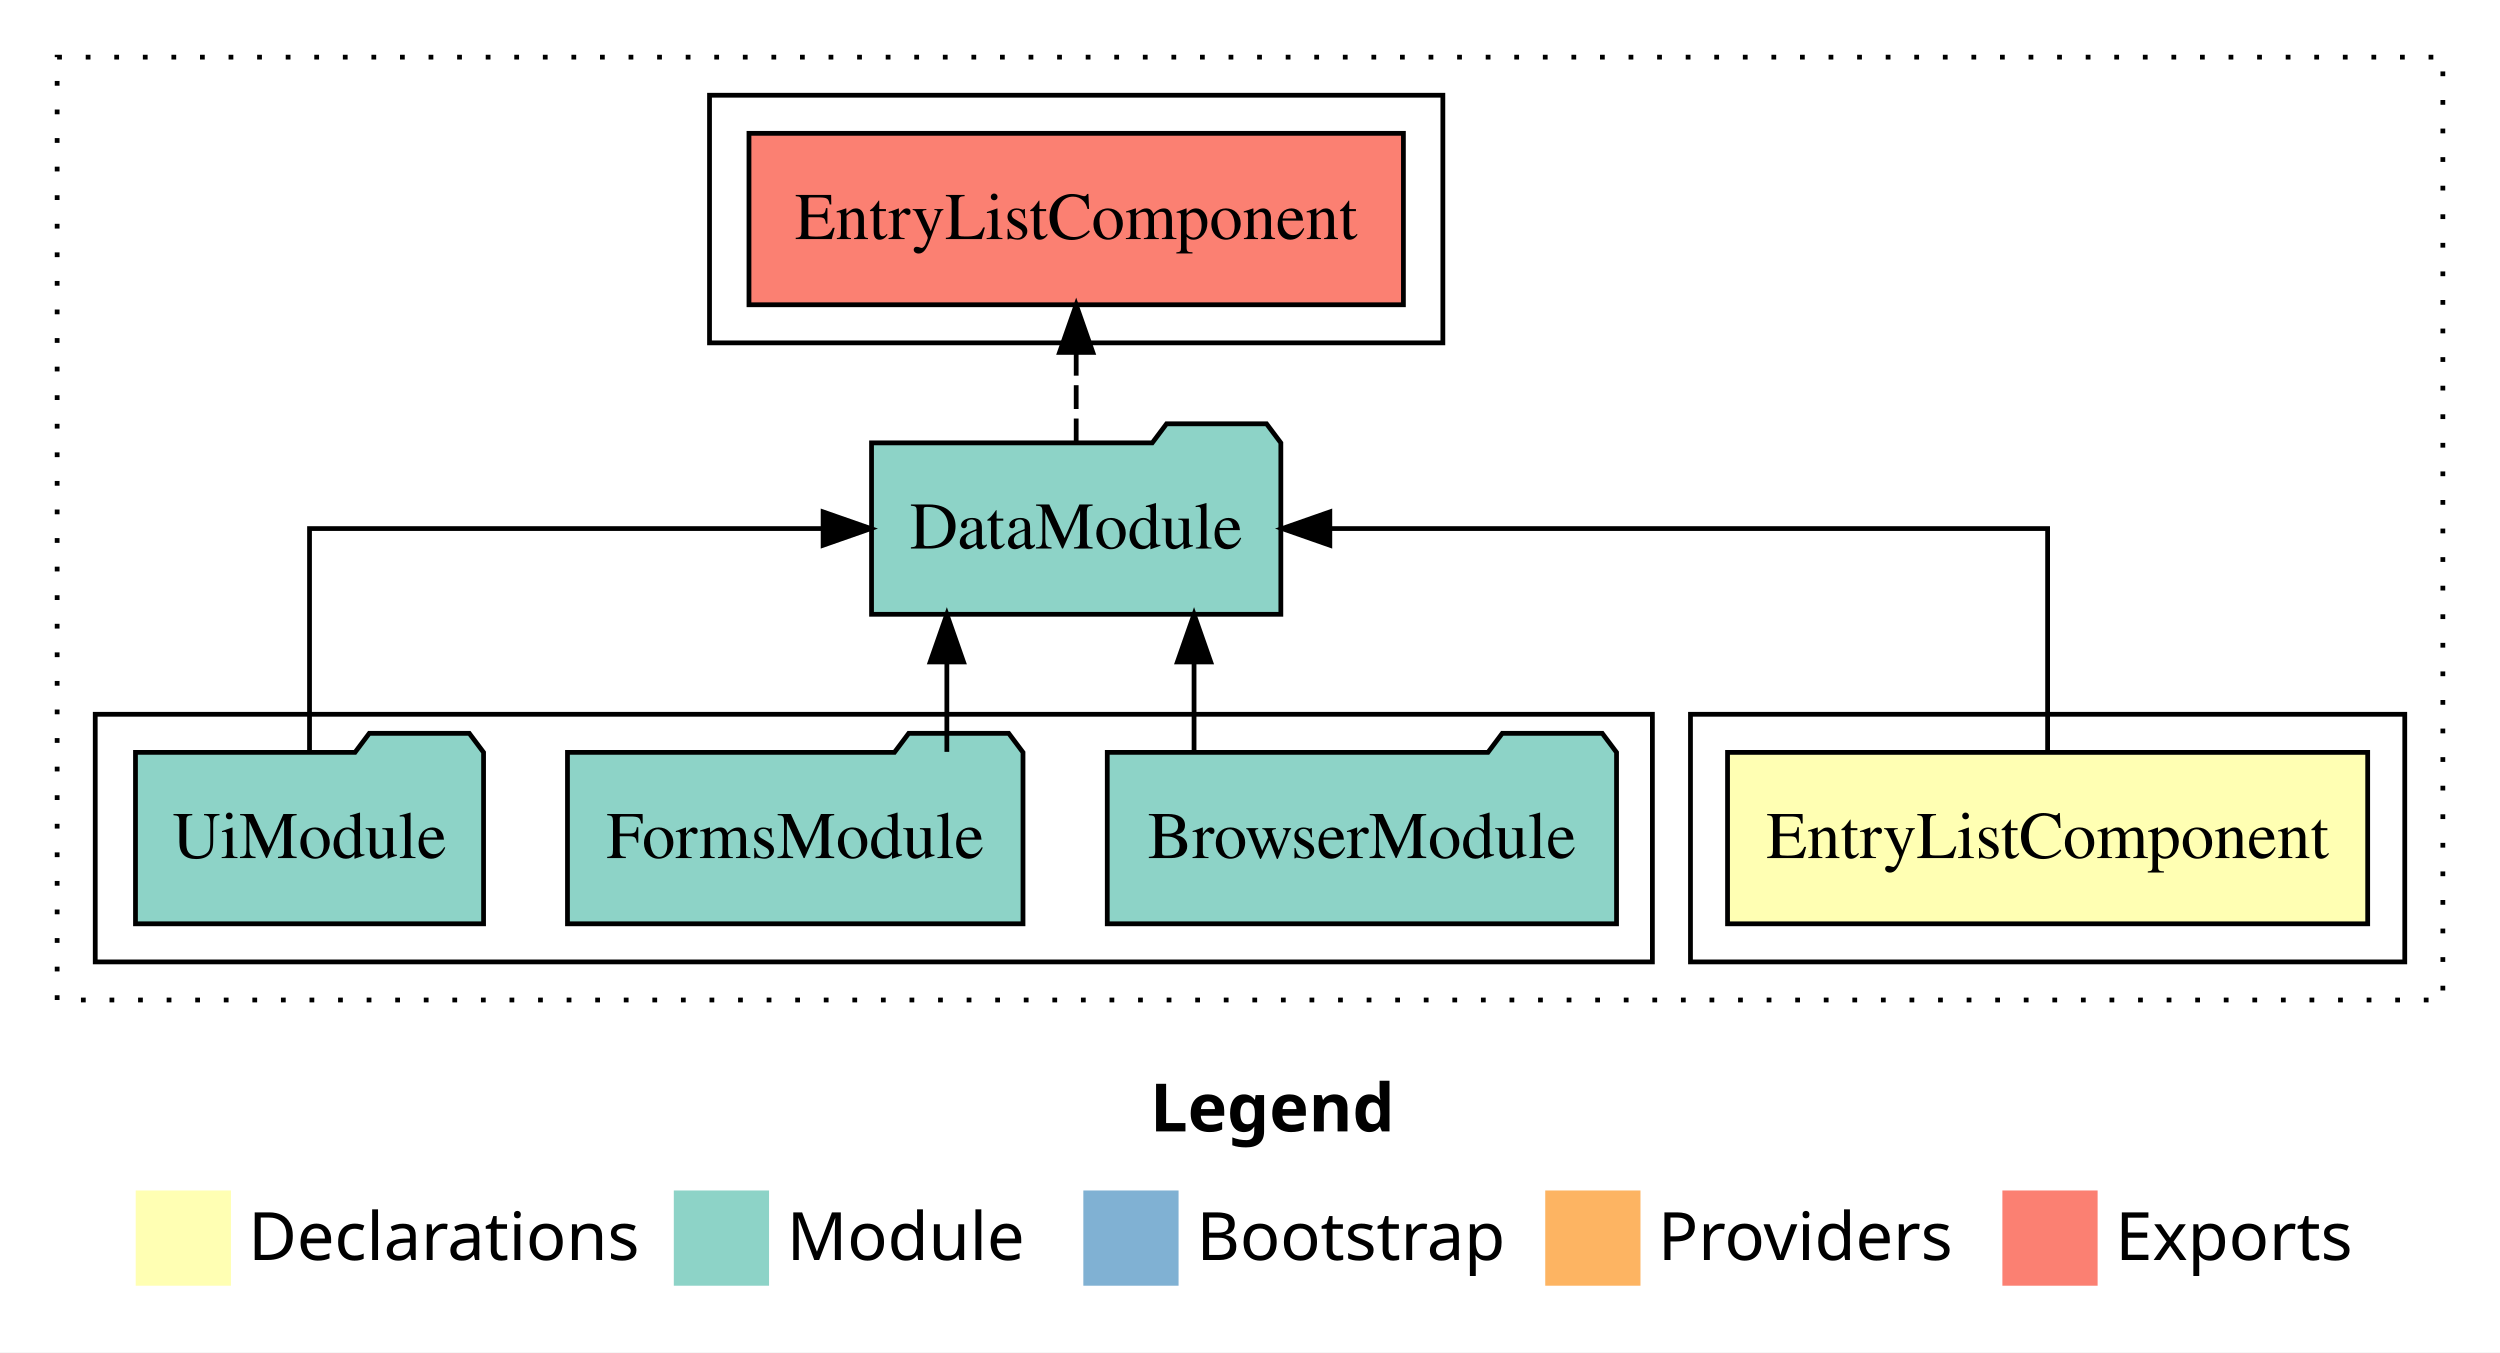
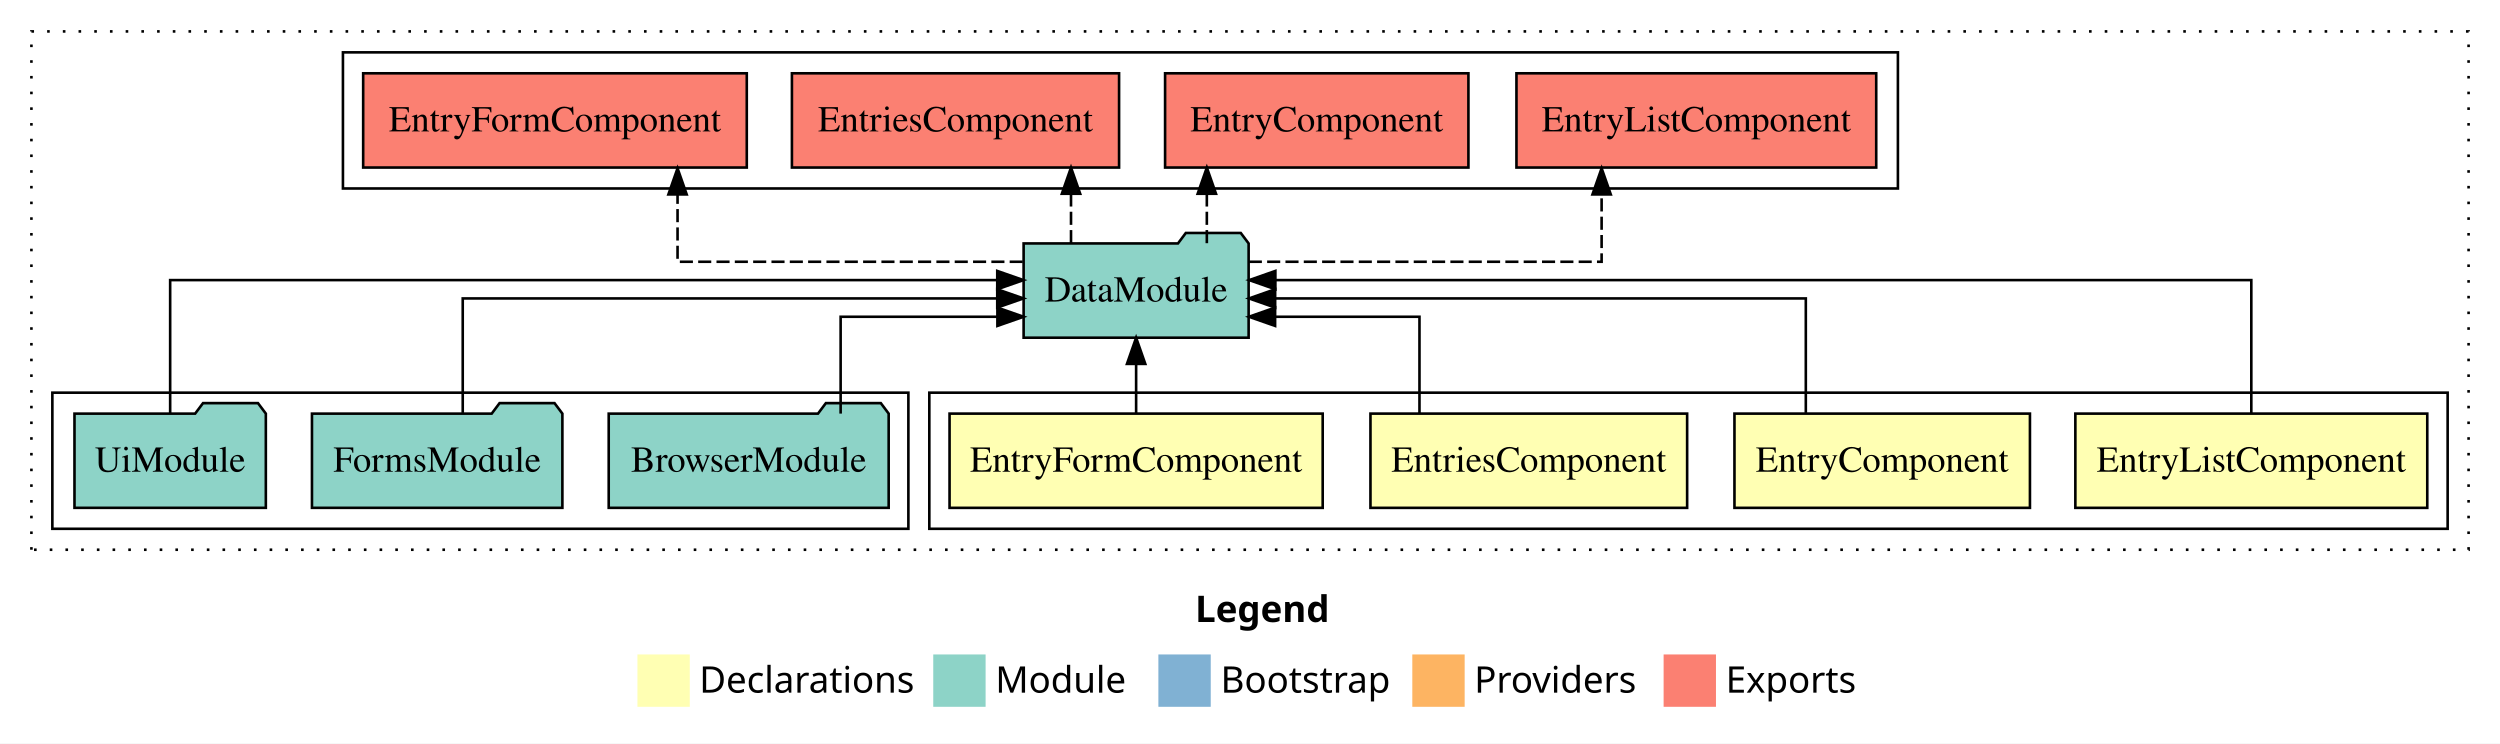
- <svg xmlns="http://www.w3.org/2000/svg" width="525pt" height="284pt" viewBox="0.00 0.00 525.00 284.00">
+ <svg xmlns="http://www.w3.org/2000/svg" width="955pt" height="284pt" viewBox="0.00 0.00 955.00 284.00">
  <g id="graph0" class="graph" transform="scale(1 1) rotate(0) translate(4 280)">
-     <polygon fill="#ffffff" stroke="transparent" points="-4,4 -4,-280 521,-280 521,4 -4,4" />
-     <text text-anchor="start" x="237.509" y="-42.4" font-family="sans-serif" font-weight="bold" font-size="14.00" fill="#000000">Legend</text>
-     <polygon fill="#ffffb3" stroke="transparent" points="24.5,-10 24.5,-30 44.5,-30 44.5,-10 24.5,-10" />
-     <text text-anchor="start" x="48.129" y="-15.4" font-family="sans-serif" font-size="14.00" fill="#000000">  Declarations</text>
-     <polygon fill="#8dd3c7" stroke="transparent" points="137.5,-10 137.5,-30 157.5,-30 157.5,-10 137.5,-10" />
-     <text text-anchor="start" x="161.225" y="-15.4" font-family="sans-serif" font-size="14.00" fill="#000000">  Module</text>
-     <polygon fill="#80b1d3" stroke="transparent" points="223.5,-10 223.5,-30 243.5,-30 243.5,-10 223.5,-10" />
-     <text text-anchor="start" x="247.281" y="-15.4" font-family="sans-serif" font-size="14.00" fill="#000000">  Bootstrap</text>
-     <polygon fill="#fdb462" stroke="transparent" points="320.5,-10 320.5,-30 340.5,-30 340.5,-10 320.5,-10" />
-     <text text-anchor="start" x="344.173" y="-15.4" font-family="sans-serif" font-size="14.00" fill="#000000">  Providers</text>
-     <polygon fill="#fb8072" stroke="transparent" points="416.5,-10 416.5,-30 436.5,-30 436.5,-10 416.5,-10" />
-     <text text-anchor="start" x="440.226" y="-15.4" font-family="sans-serif" font-size="14.00" fill="#000000">  Exports</text>
+     <polygon fill="#ffffff" stroke="transparent" points="-4,4 -4,-280 951,-280 951,4 -4,4" />
+     <text text-anchor="start" x="452.509" y="-42.4" font-family="sans-serif" font-weight="bold" font-size="14.00" fill="#000000">Legend</text>
+     <polygon fill="#ffffb3" stroke="transparent" points="239.5,-10 239.5,-30 259.5,-30 259.5,-10 239.5,-10" />
+     <text text-anchor="start" x="263.129" y="-15.4" font-family="sans-serif" font-size="14.00" fill="#000000">  Declarations</text>
+     <polygon fill="#8dd3c7" stroke="transparent" points="352.5,-10 352.5,-30 372.5,-30 372.5,-10 352.5,-10" />
+     <text text-anchor="start" x="376.225" y="-15.4" font-family="sans-serif" font-size="14.00" fill="#000000">  Module</text>
+     <polygon fill="#80b1d3" stroke="transparent" points="438.5,-10 438.5,-30 458.5,-30 458.5,-10 438.5,-10" />
+     <text text-anchor="start" x="462.281" y="-15.4" font-family="sans-serif" font-size="14.00" fill="#000000">  Bootstrap</text>
+     <polygon fill="#fdb462" stroke="transparent" points="535.5,-10 535.5,-30 555.5,-30 555.5,-10 535.5,-10" />
+     <text text-anchor="start" x="559.173" y="-15.4" font-family="sans-serif" font-size="14.00" fill="#000000">  Providers</text>
+     <polygon fill="#fb8072" stroke="transparent" points="631.5,-10 631.5,-30 651.5,-30 651.5,-10 631.5,-10" />
+     <text text-anchor="start" x="655.226" y="-15.4" font-family="sans-serif" font-size="14.00" fill="#000000">  Exports</text>
    <g id="clust1" class="cluster">
-       <polygon fill="none" stroke="#000000" stroke-dasharray="1,5" points="8,-70 8,-268 509,-268 509,-70 8,-70" />
+       <polygon fill="none" stroke="#000000" stroke-dasharray="1,5" points="8,-70 8,-268 939,-268 939,-70 8,-70" />
    </g>
    <g id="clust2" class="cluster">
-       <polygon fill="none" stroke="#000000" points="351,-78 351,-130 501,-130 501,-78 351,-78" />
+       <polygon fill="none" stroke="#000000" points="351,-78 351,-130 931,-130 931,-78 351,-78" />
    </g>
-     <g id="clust4" class="cluster">
+     <g id="clust7" class="cluster">
      <polygon fill="none" stroke="#000000" points="16,-78 16,-130 343,-130 343,-78 16,-78" />
    </g>
-     <g id="clust5" class="cluster">
-       <polygon fill="none" stroke="#000000" points="145,-208 145,-260 299,-260 299,-208 145,-208" />
+     <g id="clust8" class="cluster">
+       <polygon fill="none" stroke="#000000" points="127,-208 127,-260 721,-260 721,-208 127,-208" />
    </g>
    <g id="node1" class="node">
-       <polygon fill="#ffffb3" stroke="#000000" points="493.215,-122 358.785,-122 358.785,-86 493.215,-86 493.215,-122" />
-       <text text-anchor="middle" x="426" y="-99.8" font-family="Times,serif" font-size="14.00" fill="#000000">EntryListComponent</text>
+       <polygon fill="#ffffb3" stroke="#000000" points="923.215,-122 788.785,-122 788.785,-86 923.215,-86 923.215,-122" />
+       <text text-anchor="middle" x="856" y="-99.8" font-family="Times,serif" font-size="14.00" fill="#000000">EntryListComponent</text>
+     </g>
+     <g id="node5" class="node">
+       <polygon fill="#8dd3c7" stroke="#000000" points="472.976,-187 469.976,-191 448.976,-191 445.976,-187 387.024,-187 387.024,-151 472.976,-151 472.976,-187" />
+       <text text-anchor="middle" x="430" y="-164.8" font-family="Times,serif" font-size="14.00" fill="#000000">DataModule</text>
+     </g>
+     <g id="edge1" class="edge">
+       <path fill="none" stroke="#000000" d="M856,-122.129C856,-142.572 856,-173 856,-173 856,-173 483.192,-173 483.192,-173" />
+       <polygon fill="#000000" stroke="#000000" points="483.192,-169.5 473.192,-173 483.192,-176.5 483.192,-169.5" />
    </g>
    <g id="node2" class="node">
-       <polygon fill="#8dd3c7" stroke="#000000" points="264.976,-187 261.976,-191 240.976,-191 237.976,-187 179.024,-187 179.024,-151 264.976,-151 264.976,-187" />
-       <text text-anchor="middle" x="222" y="-164.8" font-family="Times,serif" font-size="14.00" fill="#000000">DataModule</text>
+       <polygon fill="#ffffb3" stroke="#000000" points="771.437,-122 658.563,-122 658.563,-86 771.437,-86 771.437,-122" />
+       <text text-anchor="middle" x="715" y="-99.8" font-family="Times,serif" font-size="14.00" fill="#000000">EntryComponent</text>
    </g>
-     <g id="edge1" class="edge">
-       <path fill="none" stroke="#000000" d="M426,-122.106C426,-141.339 426,-169 426,-169 426,-169 275.263,-169 275.263,-169" />
-       <polygon fill="#000000" stroke="#000000" points="275.263,-165.5 265.263,-169 275.263,-172.5 275.263,-165.5" />
+     <g id="edge2" class="edge">
+       <path fill="none" stroke="#000000" d="M685.82,-122.267C685.82,-140.555 685.82,-166 685.82,-166 685.82,-166 483.107,-166 483.107,-166" />
+       <polygon fill="#000000" stroke="#000000" points="483.107,-162.5 473.107,-166 483.107,-169.5 483.107,-162.5" />
+     </g>
+     <g id="node3" class="node">
+       <polygon fill="#ffffb3" stroke="#000000" points="640.486,-122 519.514,-122 519.514,-86 640.486,-86 640.486,-122" />
+       <text text-anchor="middle" x="580" y="-99.8" font-family="Times,serif" font-size="14.00" fill="#000000">EntriesComponent</text>
+     </g>
+     <g id="edge3" class="edge">
+       <path fill="none" stroke="#000000" d="M538.238,-122.009C538.238,-138.049 538.238,-159 538.238,-159 538.238,-159 483.089,-159 483.089,-159" />
+       <polygon fill="#000000" stroke="#000000" points="483.089,-155.5 473.089,-159 483.089,-162.5 483.089,-155.5" />
+     </g>
+     <g id="node4" class="node">
+       <polygon fill="#ffffb3" stroke="#000000" points="501.27,-122 358.73,-122 358.73,-86 501.27,-86 501.27,-122" />
+       <text text-anchor="middle" x="430" y="-99.8" font-family="Times,serif" font-size="14.00" fill="#000000">EntryFormComponent</text>
+     </g>
+     <g id="edge4" class="edge">
+       <path fill="none" stroke="#000000" d="M430,-122.106C430,-122.106 430,-140.991 430,-140.991" />
+       <polygon fill="#000000" stroke="#000000" points="426.5,-140.991 430,-150.991 433.5,-140.991 426.5,-140.991" />
+     </g>
+     <g id="node9" class="node">
+       <polygon fill="#fb8072" stroke="#000000" points="712.715,-252 575.285,-252 575.285,-216 712.715,-216 712.715,-252" />
+       <text text-anchor="middle" x="644" y="-229.8" font-family="Times,serif" font-size="14.00" fill="#000000">EntryListComponent </text>
+     </g>
+     <g id="edge8" class="edge">
+       <path fill="none" stroke="#000000" stroke-dasharray="5,2" d="M473.045,-180C525.67,-180 607.818,-180 607.818,-180 607.818,-180 607.818,-205.718 607.818,-205.718" />
+       <polygon fill="#000000" stroke="#000000" points="604.318,-205.718 607.818,-215.718 611.318,-205.718 604.318,-205.718" />
+     </g>
+     <g id="node10" class="node">
+       <polygon fill="#fb8072" stroke="#000000" points="556.936,-252 441.064,-252 441.064,-216 556.936,-216 556.936,-252" />
+       <text text-anchor="middle" x="499" y="-229.8" font-family="Times,serif" font-size="14.00" fill="#000000">EntryComponent </text>
+     </g>
+     <g id="edge9" class="edge">
+       <path fill="none" stroke="#000000" stroke-dasharray="5,2" d="M457.01,-187.106C457.01,-187.106 457.01,-205.991 457.01,-205.991" />
+       <polygon fill="#000000" stroke="#000000" points="453.51,-205.991 457.01,-215.991 460.51,-205.991 453.51,-205.991" />
+     </g>
+     <g id="node11" class="node">
+       <polygon fill="#fb8072" stroke="#000000" points="423.487,-252 298.513,-252 298.513,-216 423.487,-216 423.487,-252" />
+       <text text-anchor="middle" x="361" y="-229.8" font-family="Times,serif" font-size="14.00" fill="#000000">EntriesComponent </text>
+     </g>
+     <g id="edge10" class="edge">
+       <path fill="none" stroke="#000000" stroke-dasharray="5,2" d="M405.127,-187.106C405.127,-187.106 405.127,-205.991 405.127,-205.991" />
+       <polygon fill="#000000" stroke="#000000" points="401.627,-205.991 405.127,-215.991 408.627,-205.991 401.627,-205.991" />
+     </g>
+     <g id="node12" class="node">
+       <polygon fill="#fb8072" stroke="#000000" points="281.27,-252 134.73,-252 134.73,-216 281.27,-216 281.27,-252" />
+       <text text-anchor="middle" x="208" y="-229.8" font-family="Times,serif" font-size="14.00" fill="#000000">EntryFormComponent </text>
+     </g>
+     <g id="edge11" class="edge">
+       <path fill="none" stroke="#000000" stroke-dasharray="5,2" d="M386.698,-180C334.824,-180 254.824,-180 254.824,-180 254.824,-180 254.824,-205.718 254.824,-205.718" />
+       <polygon fill="#000000" stroke="#000000" points="251.324,-205.718 254.824,-215.718 258.324,-205.718 251.324,-205.718" />
    </g>
    <g id="node6" class="node">
-       <polygon fill="#fb8072" stroke="#000000" points="290.715,-252 153.285,-252 153.285,-216 290.715,-216 290.715,-252" />
-       <text text-anchor="middle" x="222" y="-229.8" font-family="Times,serif" font-size="14.00" fill="#000000">EntryListComponent </text>
-     </g>
-     <g id="edge5" class="edge">
-       <path fill="none" stroke="#000000" stroke-dasharray="5,2" d="M222,-187.106C222,-187.106 222,-205.991 222,-205.991" />
-       <polygon fill="#000000" stroke="#000000" points="218.5,-205.991 222,-215.991 225.5,-205.991 218.5,-205.991" />
-     </g>
-     <g id="node3" class="node">
      <polygon fill="#8dd3c7" stroke="#000000" points="335.473,-122 332.473,-126 311.473,-126 308.473,-122 228.527,-122 228.527,-86 335.473,-86 335.473,-122" />
      <text text-anchor="middle" x="282" y="-99.8" font-family="Times,serif" font-size="14.00" fill="#000000">BrowserModule</text>
    </g>
-     <g id="edge2" class="edge">
-       <path fill="none" stroke="#000000" d="M246.751,-122.106C246.751,-122.106 246.751,-140.991 246.751,-140.991" />
-       <polygon fill="#000000" stroke="#000000" points="243.251,-140.991 246.751,-150.991 250.251,-140.991 243.251,-140.991" />
+     <g id="edge5" class="edge">
+       <path fill="none" stroke="#000000" d="M317.122,-122.009C317.122,-138.049 317.122,-159 317.122,-159 317.122,-159 377.004,-159 377.004,-159" />
+       <polygon fill="#000000" stroke="#000000" points="377.004,-162.5 387.004,-159 377.004,-155.5 377.004,-162.5" />
    </g>
-     <g id="node4" class="node">
+     <g id="node7" class="node">
      <polygon fill="#8dd3c7" stroke="#000000" points="210.829,-122 207.829,-126 186.829,-126 183.829,-122 115.171,-122 115.171,-86 210.829,-86 210.829,-122" />
      <text text-anchor="middle" x="163" y="-99.8" font-family="Times,serif" font-size="14.00" fill="#000000">FormsModule</text>
    </g>
-     <g id="edge3" class="edge">
-       <path fill="none" stroke="#000000" d="M194.838,-122.106C194.838,-122.106 194.838,-140.991 194.838,-140.991" />
-       <polygon fill="#000000" stroke="#000000" points="191.338,-140.991 194.838,-150.991 198.338,-140.991 191.338,-140.991" />
+     <g id="edge6" class="edge">
+       <path fill="none" stroke="#000000" d="M172.764,-122.267C172.764,-140.555 172.764,-166 172.764,-166 172.764,-166 376.945,-166 376.945,-166" />
+       <polygon fill="#000000" stroke="#000000" points="376.945,-169.5 386.945,-166 376.945,-162.5 376.945,-169.5" />
    </g>
-     <g id="node5" class="node">
+     <g id="node8" class="node">
      <polygon fill="#8dd3c7" stroke="#000000" points="97.548,-122 94.548,-126 73.548,-126 70.548,-122 24.452,-122 24.452,-86 97.548,-86 97.548,-122" />
      <text text-anchor="middle" x="61" y="-99.8" font-family="Times,serif" font-size="14.00" fill="#000000">UiModule</text>
    </g>
-     <g id="edge4" class="edge">
-       <path fill="none" stroke="#000000" d="M61,-122.106C61,-141.339 61,-169 61,-169 61,-169 168.855,-169 168.855,-169" />
-       <polygon fill="#000000" stroke="#000000" points="168.855,-172.5 178.855,-169 168.855,-165.5 168.855,-172.5" />
+     <g id="edge7" class="edge">
+       <path fill="none" stroke="#000000" d="M61,-122.129C61,-142.572 61,-173 61,-173 61,-173 376.949,-173 376.949,-173" />
+       <polygon fill="#000000" stroke="#000000" points="376.949,-176.5 386.949,-173 376.949,-169.5 376.949,-176.5" />
    </g>
  </g>
</svg>
